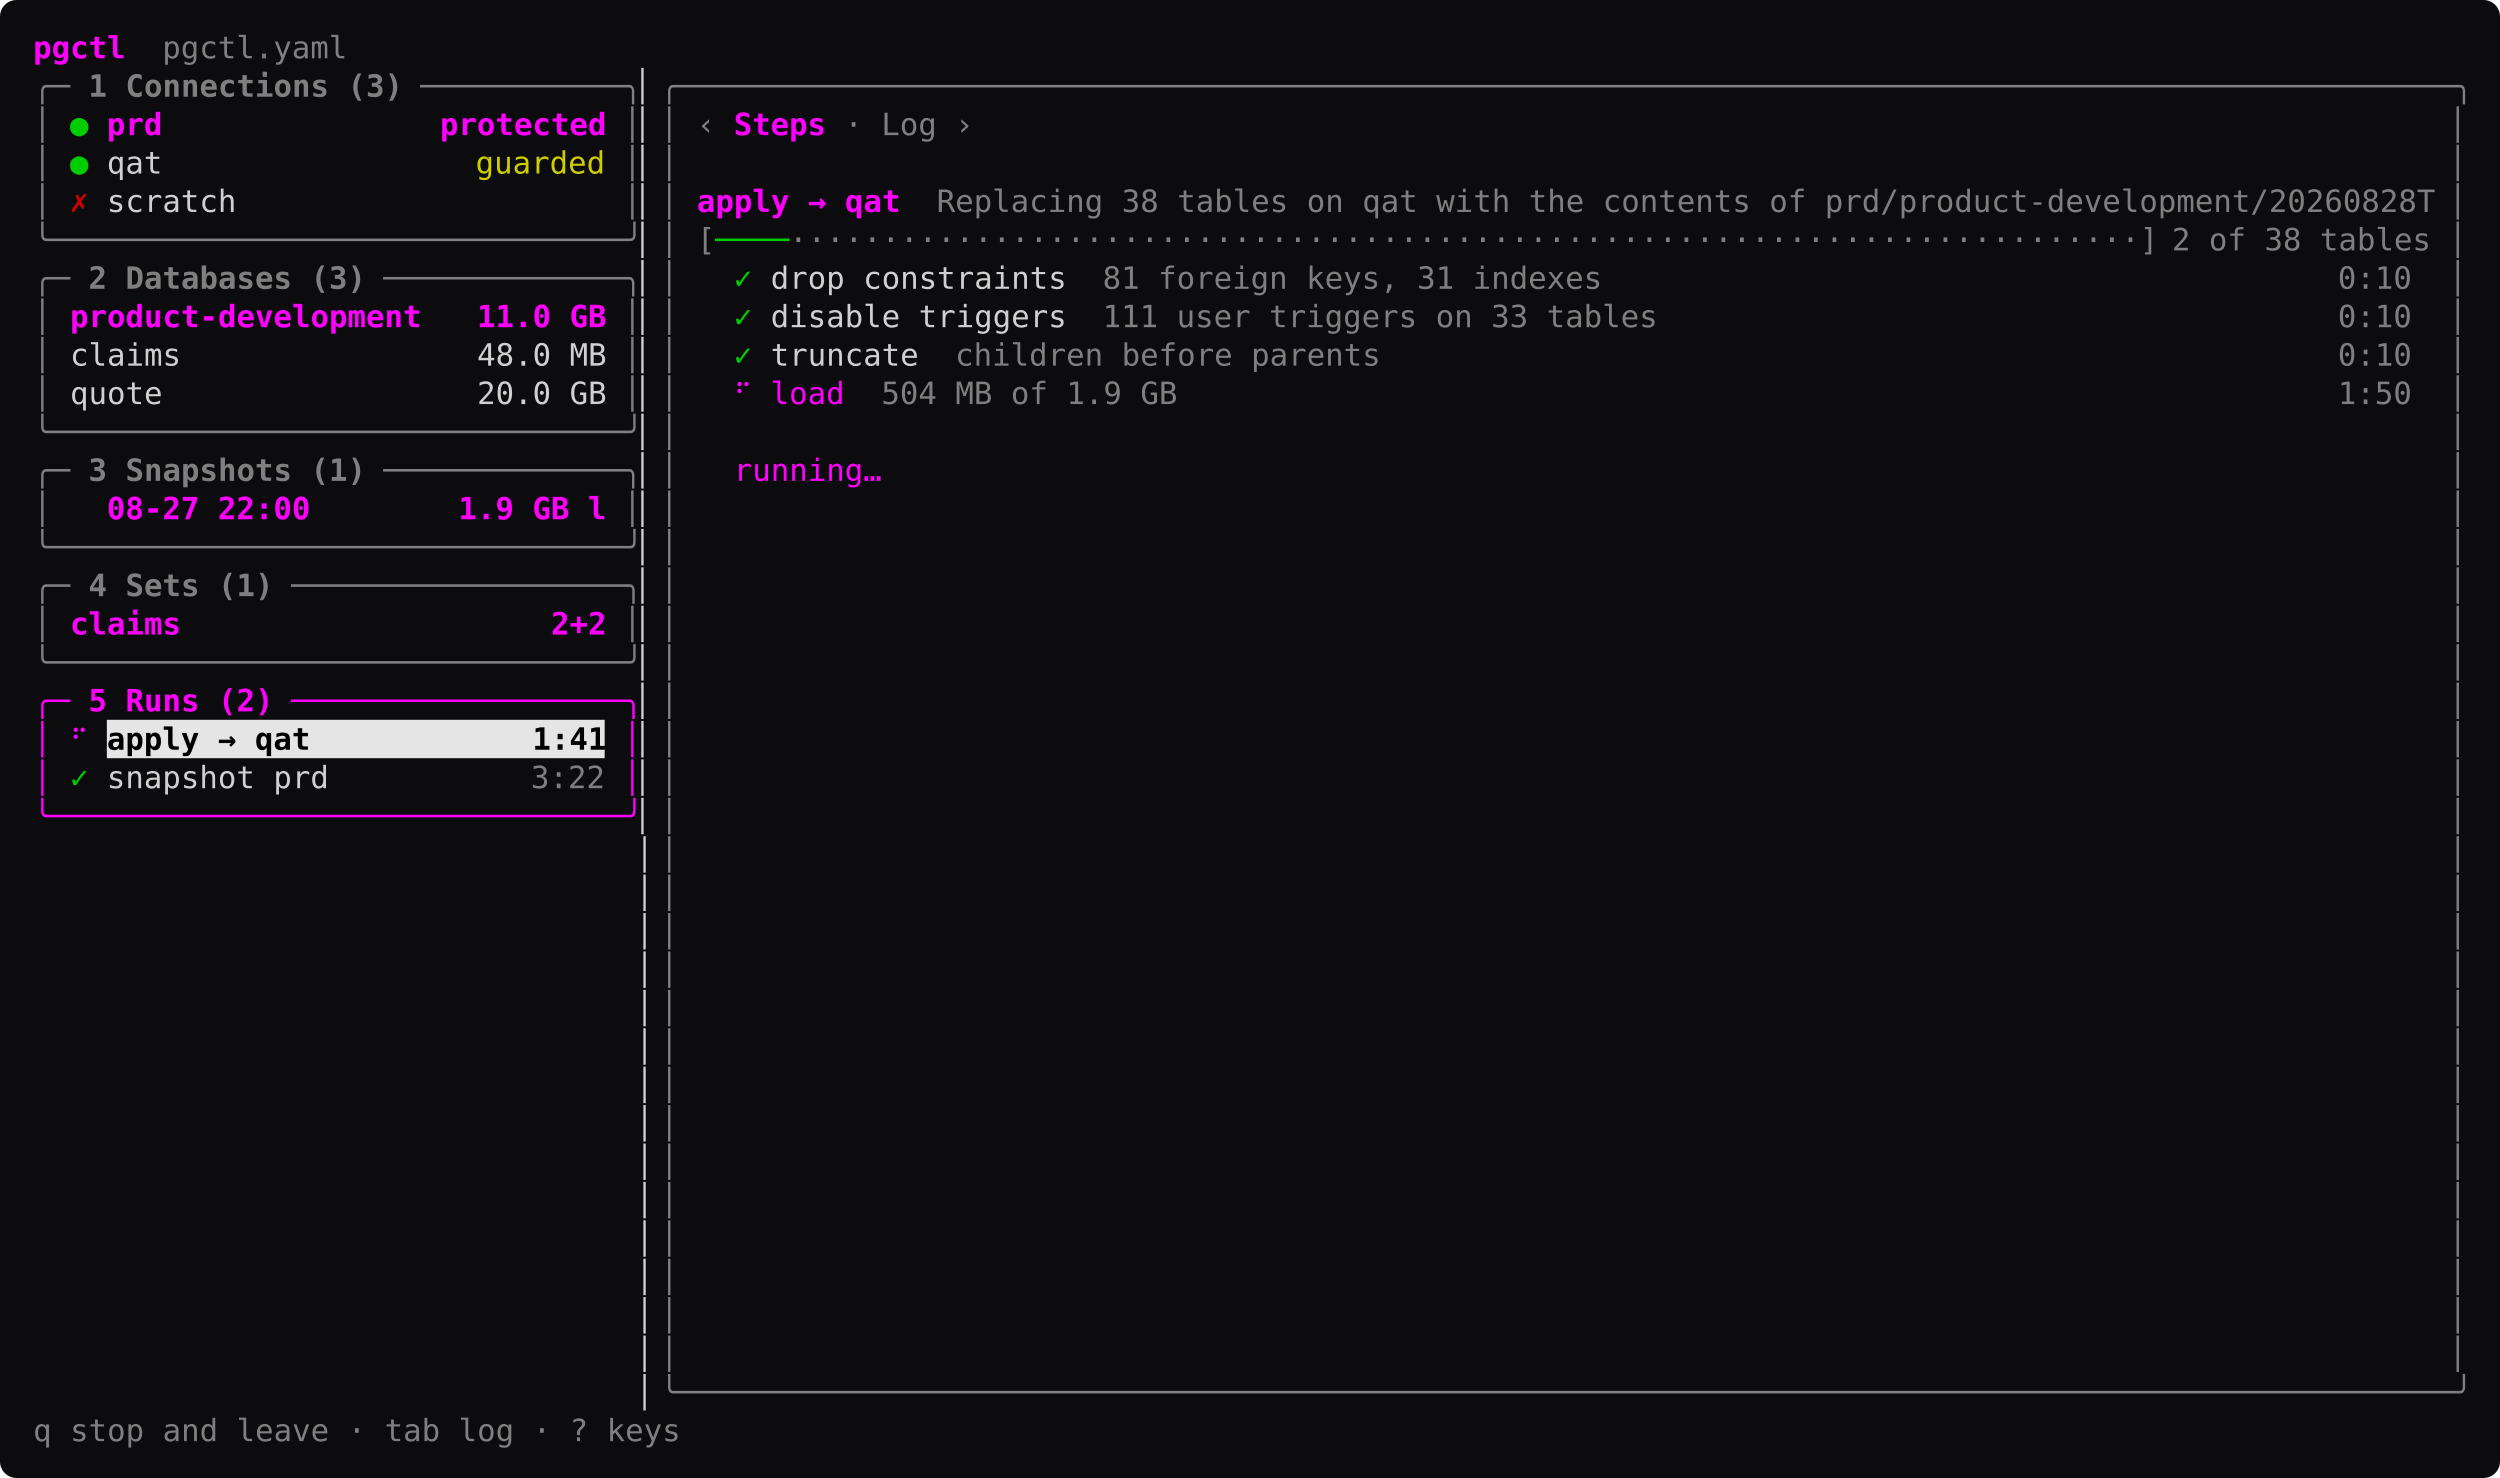
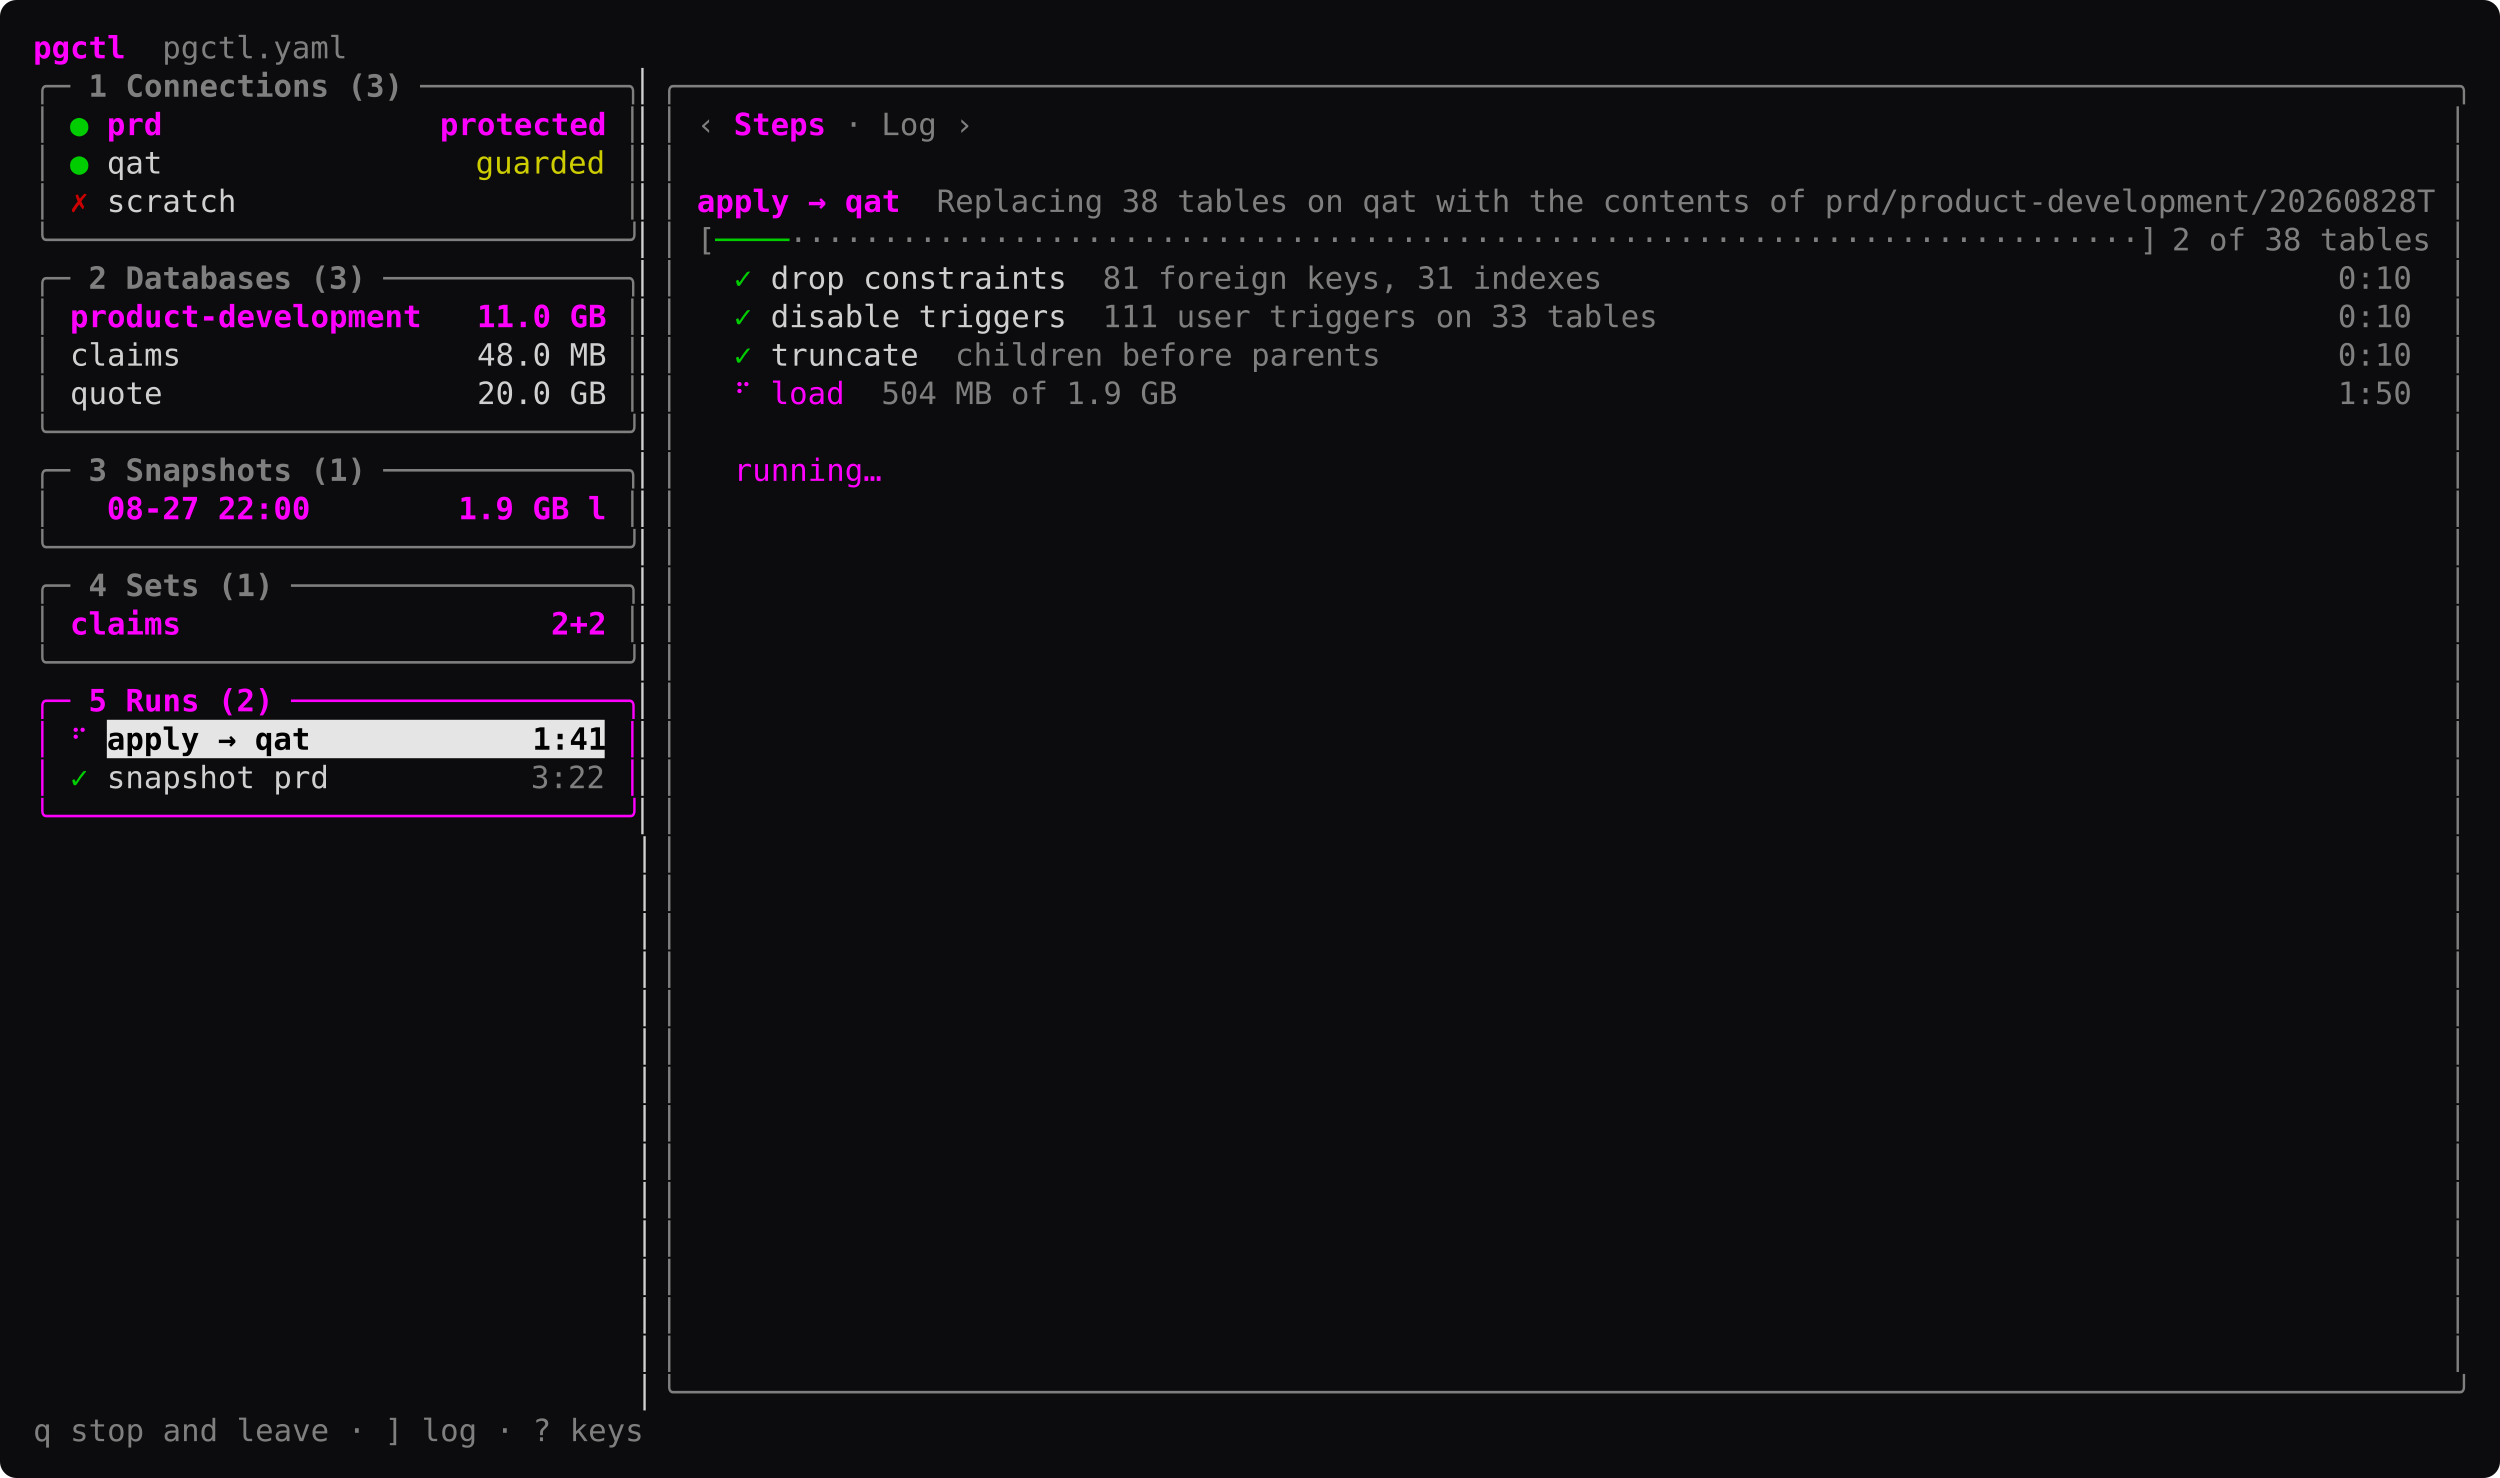
<svg xmlns="http://www.w3.org/2000/svg" width="1057.6" height="625.25" viewBox="0 0 1057.6 625.25" font-family="ui-monospace, 'SF Mono', SFMono-Regular, Menlo, Consolas, 'DejaVu Sans Mono', monospace" font-size="13" role="img">
  <rect width="1057.6" height="625.25" rx="7" fill="#0c0c0e" />
  <rect x="45.2" y="304.5" width="210.6" height="16.25" fill="#e5e5e5" />
  <text x="14" y="24.68" textLength="39" lengthAdjust="spacing" fill="#ff00ff" font-weight="600" xml:space="preserve">pgctl</text>
  <text x="53" y="24.68" textLength="93.6" lengthAdjust="spacing" fill="#7f7f7f" xml:space="preserve">  pgctl.yaml</text>
  <text x="14" y="40.92" textLength="15.6" lengthAdjust="spacing" fill="#7f7f7f" xml:space="preserve">╭─</text>
  <text x="29.6" y="40.92" textLength="140.4" lengthAdjust="spacing" fill="#7f7f7f" font-weight="600" xml:space="preserve"> 1 Connections (3)</text>
  <text x="177.8" y="40.92" textLength="93.6" lengthAdjust="spacing" fill="#7f7f7f" xml:space="preserve">───────────╮</text>
  <text x="271.4" y="40.92" textLength="7.8" lengthAdjust="spacing" fill="#d0d0d0" xml:space="preserve">▏</text>
  <text x="279.2" y="40.92" textLength="764.4" lengthAdjust="spacing" fill="#7f7f7f" xml:space="preserve">╭────────────────────────────────────────────────────────────────────────────────────────────────╮</text>
  <text x="14" y="57.17" textLength="7.8" lengthAdjust="spacing" fill="#7f7f7f" xml:space="preserve">│</text>
  <text x="29.6" y="57.17" textLength="7.8" lengthAdjust="spacing" fill="#00cd00" xml:space="preserve">●</text>
  <text x="45.2" y="57.17" textLength="210.6" lengthAdjust="spacing" fill="#ff00ff" font-weight="600" xml:space="preserve">prd               protected</text>
  <text x="263.6" y="57.17" textLength="7.8" lengthAdjust="spacing" fill="#7f7f7f" xml:space="preserve">│</text>
  <text x="271.4" y="57.17" textLength="7.8" lengthAdjust="spacing" fill="#d0d0d0" xml:space="preserve">▏</text>
  <text x="279.2" y="57.17" textLength="7.8" lengthAdjust="spacing" fill="#7f7f7f" xml:space="preserve">│</text>
  <text x="294.8" y="57.17" textLength="7.8" lengthAdjust="spacing" fill="#7f7f7f" xml:space="preserve">‹</text>
  <text x="310.4" y="57.17" textLength="7.8" lengthAdjust="spacing" fill="#ff00ff" font-weight="600" xml:space="preserve">S</text>
  <text x="318.2" y="57.17" textLength="7.8" lengthAdjust="spacing" fill="#ff00ff" font-weight="600" xml:space="preserve">t</text>
  <text x="326" y="57.17" textLength="7.8" lengthAdjust="spacing" fill="#ff00ff" font-weight="600" xml:space="preserve">e</text>
  <text x="333.8" y="57.17" textLength="7.8" lengthAdjust="spacing" fill="#ff00ff" font-weight="600" xml:space="preserve">p</text>
  <text x="341.6" y="57.17" textLength="7.8" lengthAdjust="spacing" fill="#ff00ff" font-weight="600" xml:space="preserve">s</text>
  <text x="357.2" y="57.17" textLength="7.8" lengthAdjust="spacing" fill="#7f7f7f" xml:space="preserve">·</text>
  <text x="365" y="57.17" textLength="31.2" lengthAdjust="spacing" fill="#7f7f7f" xml:space="preserve"> Log</text>
  <text x="404" y="57.17" textLength="7.8" lengthAdjust="spacing" fill="#7f7f7f" xml:space="preserve">›</text>
  <text x="1035.8" y="57.17" textLength="7.8" lengthAdjust="spacing" fill="#7f7f7f" xml:space="preserve">│</text>
  <text x="14" y="73.42" textLength="7.8" lengthAdjust="spacing" fill="#7f7f7f" xml:space="preserve">│</text>
  <text x="29.6" y="73.42" textLength="7.8" lengthAdjust="spacing" fill="#00cd00" xml:space="preserve">●</text>
  <text x="45.2" y="73.42" textLength="23.4" lengthAdjust="spacing" fill="#d0d0d0" xml:space="preserve">qat</text>
  <text x="201.2" y="73.42" textLength="54.6" lengthAdjust="spacing" fill="#cdcd00" xml:space="preserve">guarded</text>
  <text x="263.6" y="73.42" textLength="7.8" lengthAdjust="spacing" fill="#7f7f7f" xml:space="preserve">│</text>
  <text x="271.4" y="73.42" textLength="7.8" lengthAdjust="spacing" fill="#d0d0d0" xml:space="preserve">▏</text>
  <text x="279.2" y="73.42" textLength="7.8" lengthAdjust="spacing" fill="#7f7f7f" xml:space="preserve">│</text>
  <text x="1035.8" y="73.42" textLength="7.8" lengthAdjust="spacing" fill="#7f7f7f" xml:space="preserve">│</text>
  <text x="14" y="89.67" textLength="7.8" lengthAdjust="spacing" fill="#7f7f7f" xml:space="preserve">│</text>
  <text x="29.6" y="89.67" textLength="7.8" lengthAdjust="spacing" fill="#cd0000" font-weight="600" xml:space="preserve">✗</text>
  <text x="45.2" y="89.67" textLength="54.6" lengthAdjust="spacing" fill="#d0d0d0" xml:space="preserve">scratch</text>
  <text x="263.6" y="89.67" textLength="7.8" lengthAdjust="spacing" fill="#7f7f7f" xml:space="preserve">│</text>
  <text x="271.4" y="89.67" textLength="7.8" lengthAdjust="spacing" fill="#d0d0d0" xml:space="preserve">▏</text>
  <text x="279.2" y="89.67" textLength="7.8" lengthAdjust="spacing" fill="#7f7f7f" xml:space="preserve">│</text>
  <text x="294.8" y="89.67" textLength="85.8" lengthAdjust="spacing" fill="#ff00ff" font-weight="600" xml:space="preserve">apply → qat</text>
  <text x="380.6" y="89.67" textLength="647.4" lengthAdjust="spacing" fill="#7f7f7f" xml:space="preserve">  Replacing 38 tables on qat with the contents of prd/product-development/20260828T</text>
  <text x="1035.8" y="89.67" textLength="7.8" lengthAdjust="spacing" fill="#7f7f7f" xml:space="preserve">│</text>
  <text x="14" y="105.92" textLength="257.4" lengthAdjust="spacing" fill="#7f7f7f" xml:space="preserve">╰───────────────────────────────╯</text>
  <text x="271.4" y="105.92" textLength="7.8" lengthAdjust="spacing" fill="#d0d0d0" xml:space="preserve">▏</text>
  <text x="279.2" y="105.92" textLength="7.8" lengthAdjust="spacing" fill="#7f7f7f" xml:space="preserve">│</text>
  <text x="294.8" y="105.92" textLength="7.8" lengthAdjust="spacing" fill="#7f7f7f" xml:space="preserve">[</text>
  <text x="302.6" y="105.92" textLength="31.2" lengthAdjust="spacing" fill="#00cd00" xml:space="preserve">────</text>
  <text x="333.8" y="105.92" textLength="577.2" lengthAdjust="spacing" fill="#7f7f7f" xml:space="preserve">·········································································]</text>
  <text x="918.8" y="105.92" textLength="109.2" lengthAdjust="spacing" fill="#7f7f7f" xml:space="preserve">2 of 38 tables</text>
  <text x="1035.8" y="105.92" textLength="7.8" lengthAdjust="spacing" fill="#7f7f7f" xml:space="preserve">│</text>
  <text x="14" y="122.17" textLength="15.6" lengthAdjust="spacing" fill="#7f7f7f" xml:space="preserve">╭─</text>
  <text x="29.6" y="122.17" textLength="124.8" lengthAdjust="spacing" fill="#7f7f7f" font-weight="600" xml:space="preserve"> 2 Databases (3)</text>
  <text x="162.2" y="122.17" textLength="109.2" lengthAdjust="spacing" fill="#7f7f7f" xml:space="preserve">─────────────╮</text>
  <text x="271.4" y="122.17" textLength="7.8" lengthAdjust="spacing" fill="#d0d0d0" xml:space="preserve">▏</text>
  <text x="279.2" y="122.17" textLength="7.8" lengthAdjust="spacing" fill="#7f7f7f" xml:space="preserve">│</text>
  <text x="310.4" y="122.17" textLength="7.8" lengthAdjust="spacing" fill="#00cd00" xml:space="preserve">✓</text>
  <text x="318.2" y="122.17" textLength="132.6" lengthAdjust="spacing" fill="#d0d0d0" xml:space="preserve"> drop constraints</text>
  <text x="450.8" y="122.17" textLength="226.2" lengthAdjust="spacing" fill="#7f7f7f" xml:space="preserve">  81 foreign keys, 31 indexes</text>
  <text x="989" y="122.17" textLength="31.2" lengthAdjust="spacing" fill="#7f7f7f" xml:space="preserve">0:10</text>
  <text x="1035.8" y="122.17" textLength="7.8" lengthAdjust="spacing" fill="#7f7f7f" xml:space="preserve">│</text>
  <text x="14" y="138.43" textLength="7.8" lengthAdjust="spacing" fill="#7f7f7f" xml:space="preserve">│</text>
  <text x="29.6" y="138.43" textLength="226.2" lengthAdjust="spacing" fill="#ff00ff" font-weight="600" xml:space="preserve">product-development   11.0 GB</text>
  <text x="263.6" y="138.43" textLength="7.8" lengthAdjust="spacing" fill="#7f7f7f" xml:space="preserve">│</text>
  <text x="271.4" y="138.43" textLength="7.8" lengthAdjust="spacing" fill="#d0d0d0" xml:space="preserve">▏</text>
  <text x="279.2" y="138.43" textLength="7.8" lengthAdjust="spacing" fill="#7f7f7f" xml:space="preserve">│</text>
  <text x="310.4" y="138.43" textLength="7.8" lengthAdjust="spacing" fill="#00cd00" xml:space="preserve">✓</text>
  <text x="318.2" y="138.43" textLength="132.6" lengthAdjust="spacing" fill="#d0d0d0" xml:space="preserve"> disable triggers</text>
  <text x="450.8" y="138.43" textLength="249.6" lengthAdjust="spacing" fill="#7f7f7f" xml:space="preserve">  111 user triggers on 33 tables</text>
  <text x="989" y="138.43" textLength="31.2" lengthAdjust="spacing" fill="#7f7f7f" xml:space="preserve">0:10</text>
  <text x="1035.8" y="138.43" textLength="7.8" lengthAdjust="spacing" fill="#7f7f7f" xml:space="preserve">│</text>
  <text x="14" y="154.68" textLength="7.8" lengthAdjust="spacing" fill="#7f7f7f" xml:space="preserve">│</text>
  <text x="21.8" y="154.68" textLength="234" lengthAdjust="spacing" fill="#d0d0d0" xml:space="preserve"> claims                48.0 MB</text>
  <text x="263.6" y="154.68" textLength="7.8" lengthAdjust="spacing" fill="#7f7f7f" xml:space="preserve">│</text>
  <text x="271.4" y="154.68" textLength="7.8" lengthAdjust="spacing" fill="#d0d0d0" xml:space="preserve">▏</text>
  <text x="279.2" y="154.68" textLength="7.8" lengthAdjust="spacing" fill="#7f7f7f" xml:space="preserve">│</text>
  <text x="310.4" y="154.68" textLength="7.8" lengthAdjust="spacing" fill="#00cd00" xml:space="preserve">✓</text>
  <text x="318.2" y="154.68" textLength="70.2" lengthAdjust="spacing" fill="#d0d0d0" xml:space="preserve"> truncate</text>
  <text x="388.4" y="154.68" textLength="195" lengthAdjust="spacing" fill="#7f7f7f" xml:space="preserve">  children before parents</text>
  <text x="989" y="154.68" textLength="31.2" lengthAdjust="spacing" fill="#7f7f7f" xml:space="preserve">0:10</text>
  <text x="1035.8" y="154.68" textLength="7.8" lengthAdjust="spacing" fill="#7f7f7f" xml:space="preserve">│</text>
  <text x="14" y="170.93" textLength="7.8" lengthAdjust="spacing" fill="#7f7f7f" xml:space="preserve">│</text>
  <text x="21.8" y="170.93" textLength="234" lengthAdjust="spacing" fill="#d0d0d0" xml:space="preserve"> quote                 20.0 GB</text>
  <text x="263.6" y="170.93" textLength="7.8" lengthAdjust="spacing" fill="#7f7f7f" xml:space="preserve">│</text>
  <text x="271.4" y="170.93" textLength="7.8" lengthAdjust="spacing" fill="#d0d0d0" xml:space="preserve">▏</text>
  <text x="279.2" y="170.93" textLength="7.8" lengthAdjust="spacing" fill="#7f7f7f" xml:space="preserve">│</text>
  <text x="310.4" y="170.93" textLength="7.8" lengthAdjust="spacing" fill="#ff00ff" xml:space="preserve">⠋</text>
  <text x="326" y="170.93" textLength="31.2" lengthAdjust="spacing" fill="#ff00ff" xml:space="preserve">load</text>
  <text x="357.2" y="170.93" textLength="140.4" lengthAdjust="spacing" fill="#7f7f7f" xml:space="preserve">  504 MB of 1.9 GB</text>
  <text x="989" y="170.93" textLength="31.2" lengthAdjust="spacing" fill="#7f7f7f" xml:space="preserve">1:50</text>
  <text x="1035.8" y="170.93" textLength="7.8" lengthAdjust="spacing" fill="#7f7f7f" xml:space="preserve">│</text>
  <text x="14" y="187.18" textLength="257.4" lengthAdjust="spacing" fill="#7f7f7f" xml:space="preserve">╰───────────────────────────────╯</text>
  <text x="271.4" y="187.18" textLength="7.8" lengthAdjust="spacing" fill="#d0d0d0" xml:space="preserve">▏</text>
  <text x="279.2" y="187.18" textLength="7.8" lengthAdjust="spacing" fill="#7f7f7f" xml:space="preserve">│</text>
  <text x="1035.8" y="187.18" textLength="7.8" lengthAdjust="spacing" fill="#7f7f7f" xml:space="preserve">│</text>
  <text x="14" y="203.43" textLength="15.6" lengthAdjust="spacing" fill="#7f7f7f" xml:space="preserve">╭─</text>
  <text x="29.6" y="203.43" textLength="124.8" lengthAdjust="spacing" fill="#7f7f7f" font-weight="600" xml:space="preserve"> 3 Snapshots (1)</text>
  <text x="162.2" y="203.43" textLength="109.2" lengthAdjust="spacing" fill="#7f7f7f" xml:space="preserve">─────────────╮</text>
  <text x="271.4" y="203.43" textLength="7.8" lengthAdjust="spacing" fill="#d0d0d0" xml:space="preserve">▏</text>
  <text x="279.2" y="203.43" textLength="7.8" lengthAdjust="spacing" fill="#7f7f7f" xml:space="preserve">│</text>
  <text x="310.4" y="203.43" textLength="62.4" lengthAdjust="spacing" fill="#ff00ff" xml:space="preserve">running…</text>
  <text x="1035.8" y="203.43" textLength="7.8" lengthAdjust="spacing" fill="#7f7f7f" xml:space="preserve">│</text>
  <text x="14" y="219.68" textLength="7.8" lengthAdjust="spacing" fill="#7f7f7f" xml:space="preserve">│</text>
  <text x="45.2" y="219.68" textLength="210.6" lengthAdjust="spacing" fill="#ff00ff" font-weight="600" xml:space="preserve">08-27 22:00        1.9 GB l</text>
  <text x="263.6" y="219.68" textLength="7.8" lengthAdjust="spacing" fill="#7f7f7f" xml:space="preserve">│</text>
  <text x="271.4" y="219.68" textLength="7.8" lengthAdjust="spacing" fill="#d0d0d0" xml:space="preserve">▏</text>
  <text x="279.2" y="219.68" textLength="7.8" lengthAdjust="spacing" fill="#7f7f7f" xml:space="preserve">│</text>
  <text x="1035.8" y="219.68" textLength="7.8" lengthAdjust="spacing" fill="#7f7f7f" xml:space="preserve">│</text>
  <text x="14" y="235.93" textLength="257.4" lengthAdjust="spacing" fill="#7f7f7f" xml:space="preserve">╰───────────────────────────────╯</text>
  <text x="271.4" y="235.93" textLength="7.8" lengthAdjust="spacing" fill="#d0d0d0" xml:space="preserve">▏</text>
  <text x="279.2" y="235.93" textLength="7.8" lengthAdjust="spacing" fill="#7f7f7f" xml:space="preserve">│</text>
  <text x="1035.8" y="235.93" textLength="7.8" lengthAdjust="spacing" fill="#7f7f7f" xml:space="preserve">│</text>
  <text x="14" y="252.18" textLength="15.6" lengthAdjust="spacing" fill="#7f7f7f" xml:space="preserve">╭─</text>
  <text x="29.6" y="252.18" textLength="85.8" lengthAdjust="spacing" fill="#7f7f7f" font-weight="600" xml:space="preserve"> 4 Sets (1)</text>
  <text x="123.2" y="252.18" textLength="148.2" lengthAdjust="spacing" fill="#7f7f7f" xml:space="preserve">──────────────────╮</text>
  <text x="271.4" y="252.18" textLength="7.8" lengthAdjust="spacing" fill="#d0d0d0" xml:space="preserve">▏</text>
  <text x="279.2" y="252.18" textLength="7.8" lengthAdjust="spacing" fill="#7f7f7f" xml:space="preserve">│</text>
  <text x="1035.8" y="252.18" textLength="7.8" lengthAdjust="spacing" fill="#7f7f7f" xml:space="preserve">│</text>
  <text x="14" y="268.43" textLength="7.8" lengthAdjust="spacing" fill="#7f7f7f" xml:space="preserve">│</text>
  <text x="29.6" y="268.43" textLength="226.2" lengthAdjust="spacing" fill="#ff00ff" font-weight="600" xml:space="preserve">claims                    2+2</text>
  <text x="263.6" y="268.43" textLength="7.8" lengthAdjust="spacing" fill="#7f7f7f" xml:space="preserve">│</text>
  <text x="271.4" y="268.43" textLength="7.8" lengthAdjust="spacing" fill="#d0d0d0" xml:space="preserve">▏</text>
  <text x="279.2" y="268.43" textLength="7.8" lengthAdjust="spacing" fill="#7f7f7f" xml:space="preserve">│</text>
  <text x="1035.8" y="268.43" textLength="7.8" lengthAdjust="spacing" fill="#7f7f7f" xml:space="preserve">│</text>
  <text x="14" y="284.68" textLength="257.4" lengthAdjust="spacing" fill="#7f7f7f" xml:space="preserve">╰───────────────────────────────╯</text>
  <text x="271.4" y="284.68" textLength="7.8" lengthAdjust="spacing" fill="#d0d0d0" xml:space="preserve">▏</text>
  <text x="279.2" y="284.68" textLength="7.8" lengthAdjust="spacing" fill="#7f7f7f" xml:space="preserve">│</text>
  <text x="1035.8" y="284.68" textLength="7.8" lengthAdjust="spacing" fill="#7f7f7f" xml:space="preserve">│</text>
  <text x="14" y="300.93" textLength="15.6" lengthAdjust="spacing" fill="#ff00ff" xml:space="preserve">╭─</text>
  <text x="29.6" y="300.93" textLength="85.8" lengthAdjust="spacing" fill="#ff00ff" font-weight="600" xml:space="preserve"> 5 Runs (2)</text>
  <text x="123.2" y="300.93" textLength="148.2" lengthAdjust="spacing" fill="#ff00ff" xml:space="preserve">──────────────────╮</text>
  <text x="271.4" y="300.93" textLength="7.8" lengthAdjust="spacing" fill="#d0d0d0" xml:space="preserve">▏</text>
  <text x="279.2" y="300.93" textLength="7.8" lengthAdjust="spacing" fill="#7f7f7f" xml:space="preserve">│</text>
  <text x="1035.8" y="300.93" textLength="7.8" lengthAdjust="spacing" fill="#7f7f7f" xml:space="preserve">│</text>
  <text x="14" y="317.18" textLength="7.8" lengthAdjust="spacing" fill="#ff00ff" xml:space="preserve">│</text>
  <text x="29.6" y="317.18" textLength="7.8" lengthAdjust="spacing" fill="#ff00ff" xml:space="preserve">⠋</text>
  <text x="45.2" y="317.18" textLength="210.6" lengthAdjust="spacing" fill="#000000" font-weight="600" xml:space="preserve">apply → qat            1:41</text>
  <text x="263.6" y="317.18" textLength="7.8" lengthAdjust="spacing" fill="#ff00ff" xml:space="preserve">│</text>
  <text x="271.4" y="317.18" textLength="7.8" lengthAdjust="spacing" fill="#d0d0d0" xml:space="preserve">▏</text>
  <text x="279.2" y="317.18" textLength="7.8" lengthAdjust="spacing" fill="#7f7f7f" xml:space="preserve">│</text>
  <text x="1035.8" y="317.18" textLength="7.8" lengthAdjust="spacing" fill="#7f7f7f" xml:space="preserve">│</text>
  <text x="14" y="333.43" textLength="7.8" lengthAdjust="spacing" fill="#ff00ff" xml:space="preserve">│</text>
  <text x="29.6" y="333.43" textLength="7.8" lengthAdjust="spacing" fill="#00cd00" xml:space="preserve">✓</text>
  <text x="45.2" y="333.43" textLength="93.6" lengthAdjust="spacing" fill="#d0d0d0" xml:space="preserve">snapshot prd</text>
  <text x="224.6" y="333.43" textLength="31.2" lengthAdjust="spacing" fill="#7f7f7f" xml:space="preserve">3:22</text>
  <text x="263.6" y="333.43" textLength="7.8" lengthAdjust="spacing" fill="#ff00ff" xml:space="preserve">│</text>
  <text x="271.4" y="333.43" textLength="7.8" lengthAdjust="spacing" fill="#d0d0d0" xml:space="preserve">▏</text>
  <text x="279.2" y="333.43" textLength="7.8" lengthAdjust="spacing" fill="#7f7f7f" xml:space="preserve">│</text>
  <text x="1035.8" y="333.43" textLength="7.8" lengthAdjust="spacing" fill="#7f7f7f" xml:space="preserve">│</text>
  <text x="14" y="349.68" textLength="257.4" lengthAdjust="spacing" fill="#ff00ff" xml:space="preserve">╰───────────────────────────────╯</text>
  <text x="271.4" y="349.68" textLength="7.8" lengthAdjust="spacing" fill="#d0d0d0" xml:space="preserve">▏</text>
  <text x="279.2" y="349.68" textLength="7.8" lengthAdjust="spacing" fill="#7f7f7f" xml:space="preserve">│</text>
  <text x="1035.8" y="349.68" textLength="7.8" lengthAdjust="spacing" fill="#7f7f7f" xml:space="preserve">│</text>
  <text x="14" y="365.93" textLength="265.2" lengthAdjust="spacing" fill="#d0d0d0" xml:space="preserve">                                 ▏</text>
  <text x="279.2" y="365.93" textLength="7.8" lengthAdjust="spacing" fill="#7f7f7f" xml:space="preserve">│</text>
  <text x="1035.8" y="365.93" textLength="7.8" lengthAdjust="spacing" fill="#7f7f7f" xml:space="preserve">│</text>
  <text x="14" y="382.18" textLength="265.2" lengthAdjust="spacing" fill="#d0d0d0" xml:space="preserve">                                 ▏</text>
  <text x="279.2" y="382.18" textLength="7.8" lengthAdjust="spacing" fill="#7f7f7f" xml:space="preserve">│</text>
  <text x="1035.8" y="382.18" textLength="7.8" lengthAdjust="spacing" fill="#7f7f7f" xml:space="preserve">│</text>
  <text x="14" y="398.43" textLength="265.2" lengthAdjust="spacing" fill="#d0d0d0" xml:space="preserve">                                 ▏</text>
  <text x="279.2" y="398.43" textLength="7.8" lengthAdjust="spacing" fill="#7f7f7f" xml:space="preserve">│</text>
  <text x="1035.8" y="398.43" textLength="7.8" lengthAdjust="spacing" fill="#7f7f7f" xml:space="preserve">│</text>
  <text x="14" y="414.68" textLength="265.2" lengthAdjust="spacing" fill="#d0d0d0" xml:space="preserve">                                 ▏</text>
  <text x="279.2" y="414.68" textLength="7.8" lengthAdjust="spacing" fill="#7f7f7f" xml:space="preserve">│</text>
  <text x="1035.8" y="414.68" textLength="7.8" lengthAdjust="spacing" fill="#7f7f7f" xml:space="preserve">│</text>
  <text x="14" y="430.93" textLength="265.2" lengthAdjust="spacing" fill="#d0d0d0" xml:space="preserve">                                 ▏</text>
  <text x="279.2" y="430.93" textLength="7.8" lengthAdjust="spacing" fill="#7f7f7f" xml:space="preserve">│</text>
  <text x="1035.8" y="430.93" textLength="7.8" lengthAdjust="spacing" fill="#7f7f7f" xml:space="preserve">│</text>
  <text x="14" y="447.18" textLength="265.2" lengthAdjust="spacing" fill="#d0d0d0" xml:space="preserve">                                 ▏</text>
  <text x="279.2" y="447.18" textLength="7.8" lengthAdjust="spacing" fill="#7f7f7f" xml:space="preserve">│</text>
  <text x="1035.8" y="447.18" textLength="7.8" lengthAdjust="spacing" fill="#7f7f7f" xml:space="preserve">│</text>
  <text x="14" y="463.43" textLength="265.2" lengthAdjust="spacing" fill="#d0d0d0" xml:space="preserve">                                 ▏</text>
  <text x="279.2" y="463.43" textLength="7.8" lengthAdjust="spacing" fill="#7f7f7f" xml:space="preserve">│</text>
  <text x="1035.8" y="463.43" textLength="7.8" lengthAdjust="spacing" fill="#7f7f7f" xml:space="preserve">│</text>
  <text x="14" y="479.68" textLength="265.2" lengthAdjust="spacing" fill="#d0d0d0" xml:space="preserve">                                 ▏</text>
  <text x="279.2" y="479.68" textLength="7.8" lengthAdjust="spacing" fill="#7f7f7f" xml:space="preserve">│</text>
  <text x="1035.8" y="479.68" textLength="7.8" lengthAdjust="spacing" fill="#7f7f7f" xml:space="preserve">│</text>
  <text x="14" y="495.93" textLength="265.2" lengthAdjust="spacing" fill="#d0d0d0" xml:space="preserve">                                 ▏</text>
  <text x="279.2" y="495.93" textLength="7.8" lengthAdjust="spacing" fill="#7f7f7f" xml:space="preserve">│</text>
  <text x="1035.8" y="495.93" textLength="7.8" lengthAdjust="spacing" fill="#7f7f7f" xml:space="preserve">│</text>
  <text x="14" y="512.17" textLength="265.2" lengthAdjust="spacing" fill="#d0d0d0" xml:space="preserve">                                 ▏</text>
  <text x="279.2" y="512.17" textLength="7.8" lengthAdjust="spacing" fill="#7f7f7f" xml:space="preserve">│</text>
  <text x="1035.8" y="512.17" textLength="7.8" lengthAdjust="spacing" fill="#7f7f7f" xml:space="preserve">│</text>
  <text x="14" y="528.42" textLength="265.2" lengthAdjust="spacing" fill="#d0d0d0" xml:space="preserve">                                 ▏</text>
  <text x="279.2" y="528.42" textLength="7.8" lengthAdjust="spacing" fill="#7f7f7f" xml:space="preserve">│</text>
  <text x="1035.8" y="528.42" textLength="7.8" lengthAdjust="spacing" fill="#7f7f7f" xml:space="preserve">│</text>
  <text x="14" y="544.67" textLength="265.2" lengthAdjust="spacing" fill="#d0d0d0" xml:space="preserve">                                 ▏</text>
  <text x="279.2" y="544.67" textLength="7.8" lengthAdjust="spacing" fill="#7f7f7f" xml:space="preserve">│</text>
  <text x="1035.8" y="544.67" textLength="7.8" lengthAdjust="spacing" fill="#7f7f7f" xml:space="preserve">│</text>
  <text x="14" y="560.92" textLength="265.2" lengthAdjust="spacing" fill="#d0d0d0" xml:space="preserve">                                 ▏</text>
  <text x="279.2" y="560.92" textLength="7.8" lengthAdjust="spacing" fill="#7f7f7f" xml:space="preserve">│</text>
  <text x="1035.8" y="560.92" textLength="7.8" lengthAdjust="spacing" fill="#7f7f7f" xml:space="preserve">│</text>
  <text x="14" y="577.17" textLength="265.2" lengthAdjust="spacing" fill="#d0d0d0" xml:space="preserve">                                 ▏</text>
  <text x="279.2" y="577.17" textLength="7.8" lengthAdjust="spacing" fill="#7f7f7f" xml:space="preserve">│</text>
  <text x="1035.8" y="577.17" textLength="7.8" lengthAdjust="spacing" fill="#7f7f7f" xml:space="preserve">│</text>
  <text x="14" y="593.42" textLength="265.2" lengthAdjust="spacing" fill="#d0d0d0" xml:space="preserve">                                 ▏</text>
  <text x="279.2" y="593.42" textLength="764.4" lengthAdjust="spacing" fill="#7f7f7f" xml:space="preserve">╰────────────────────────────────────────────────────────────────────────────────────────────────╯</text>
-   <text x="14" y="609.67" textLength="273" lengthAdjust="spacing" fill="#7f7f7f" xml:space="preserve">q stop and leave · tab log · ? keys</text>
+   <text x="14" y="609.67" textLength="257.4" lengthAdjust="spacing" fill="#7f7f7f" xml:space="preserve">q stop and leave · ] log · ? keys</text>
</svg>
